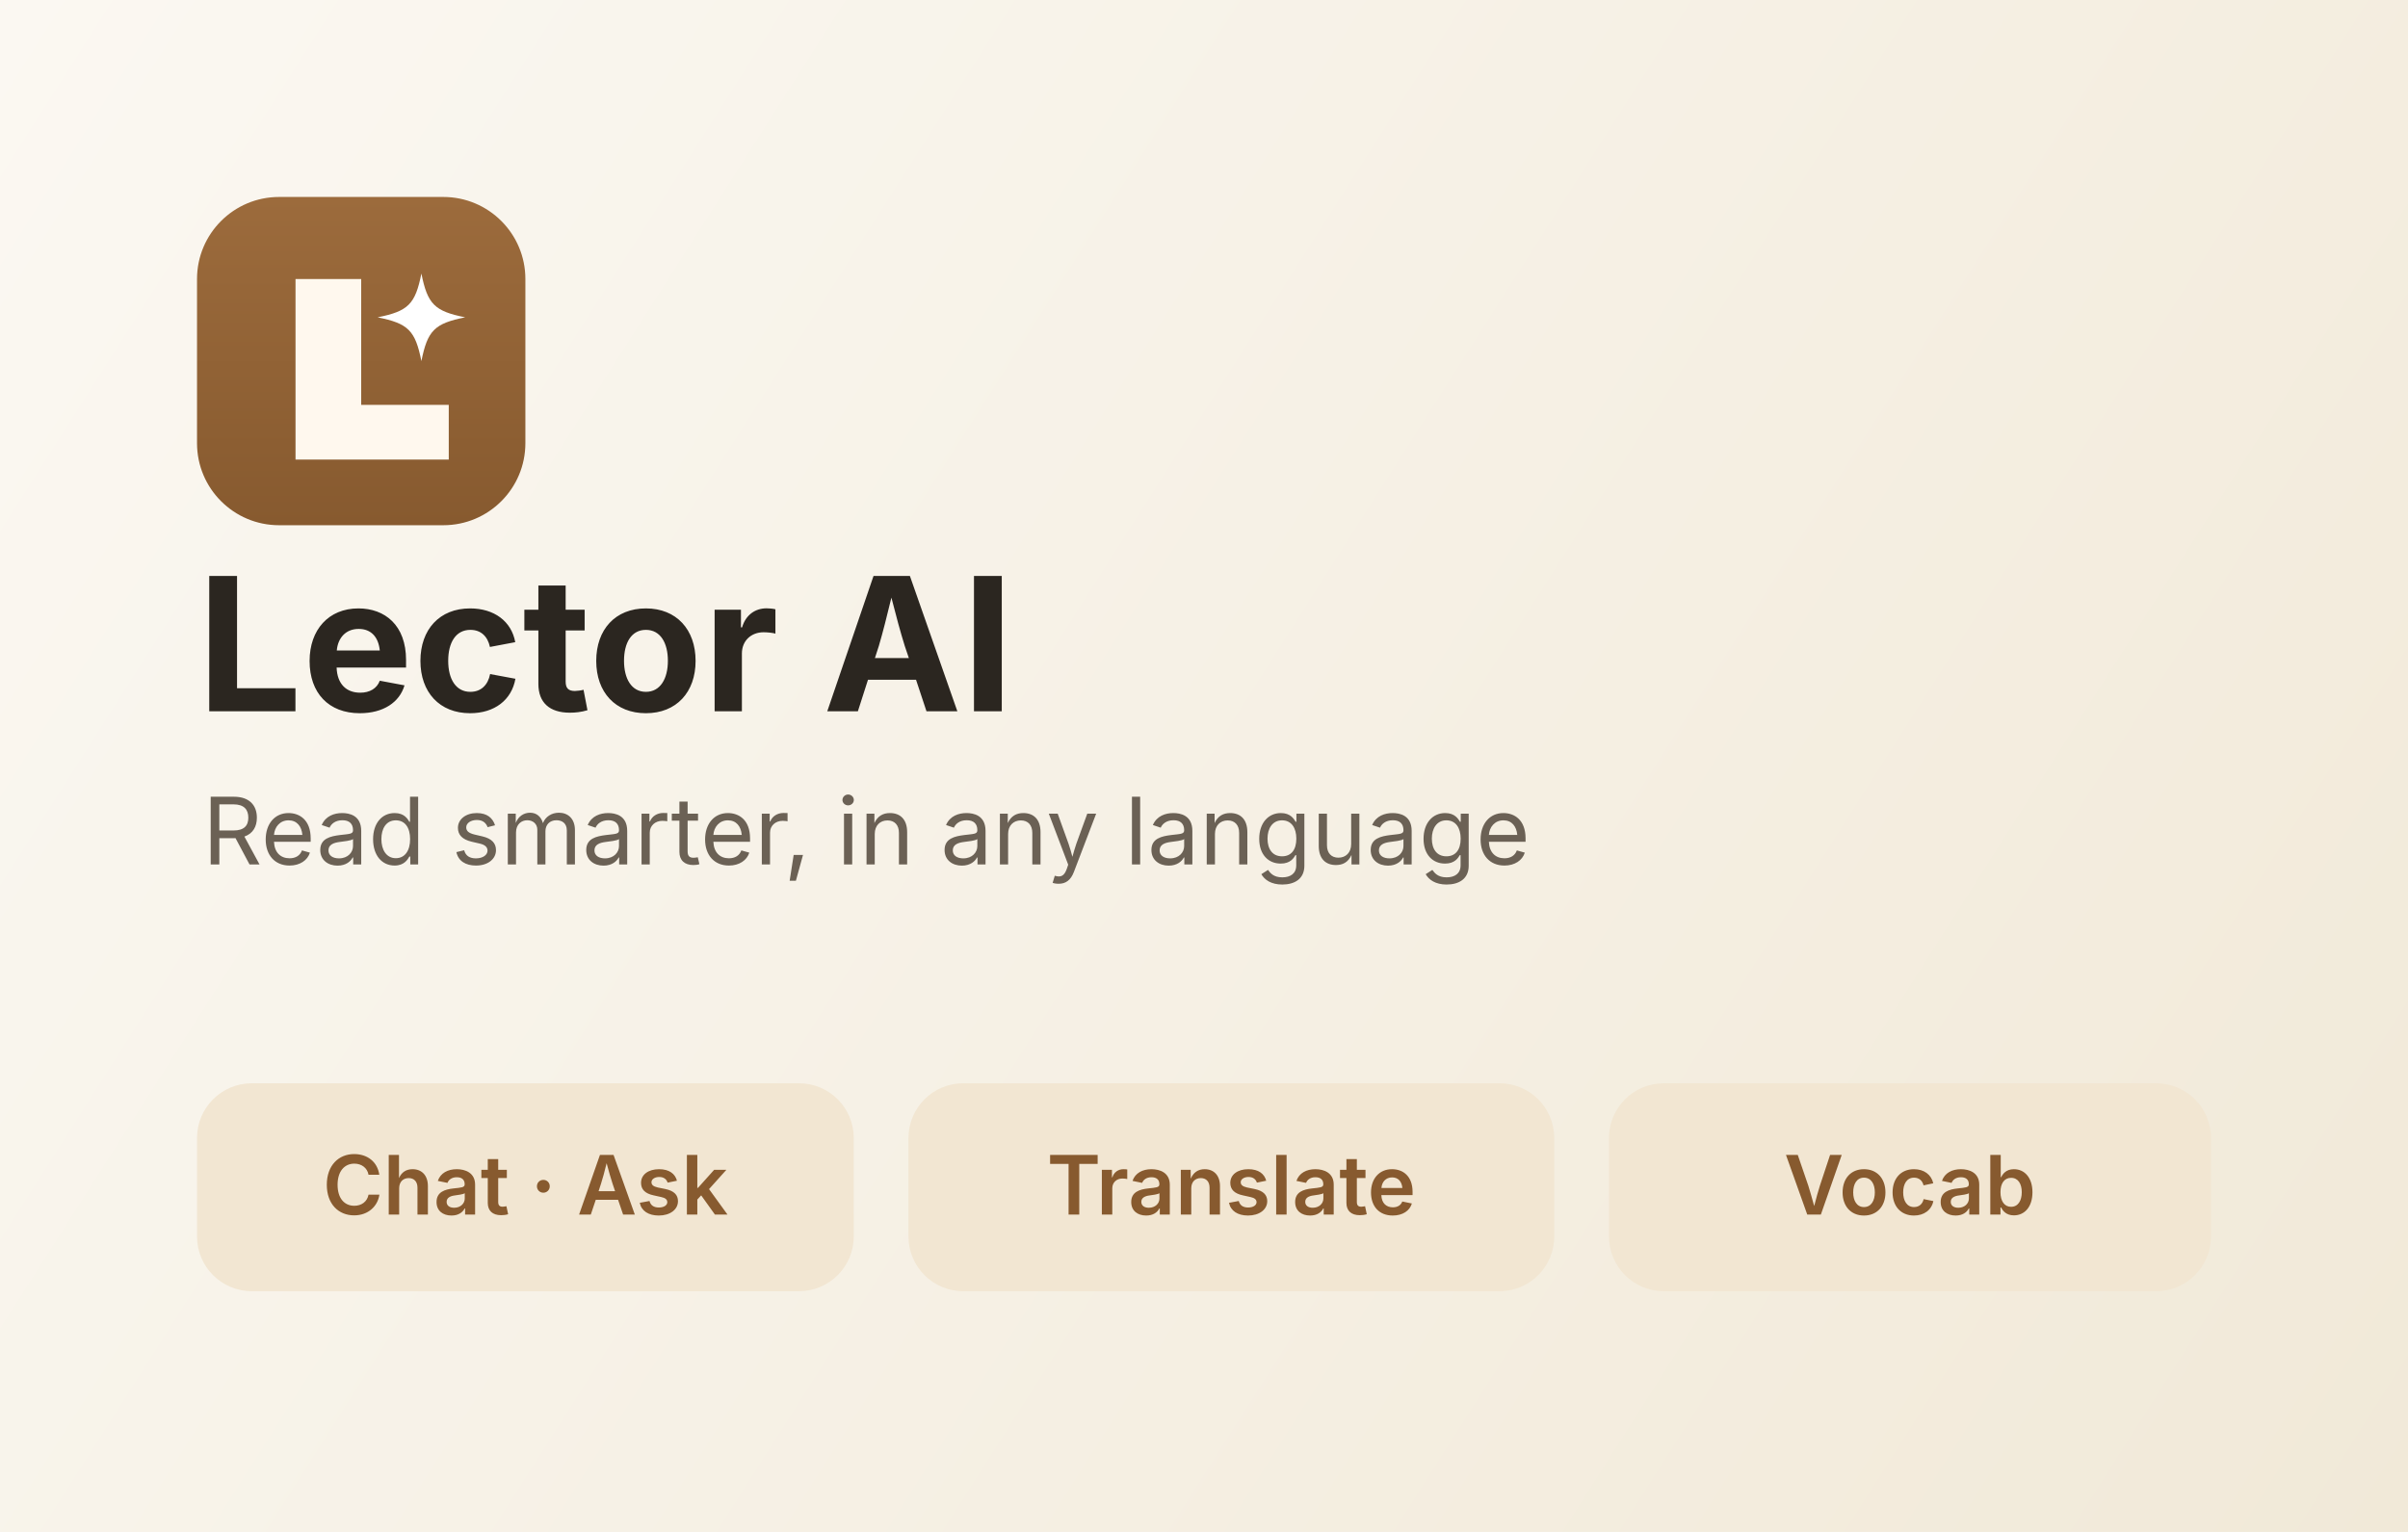
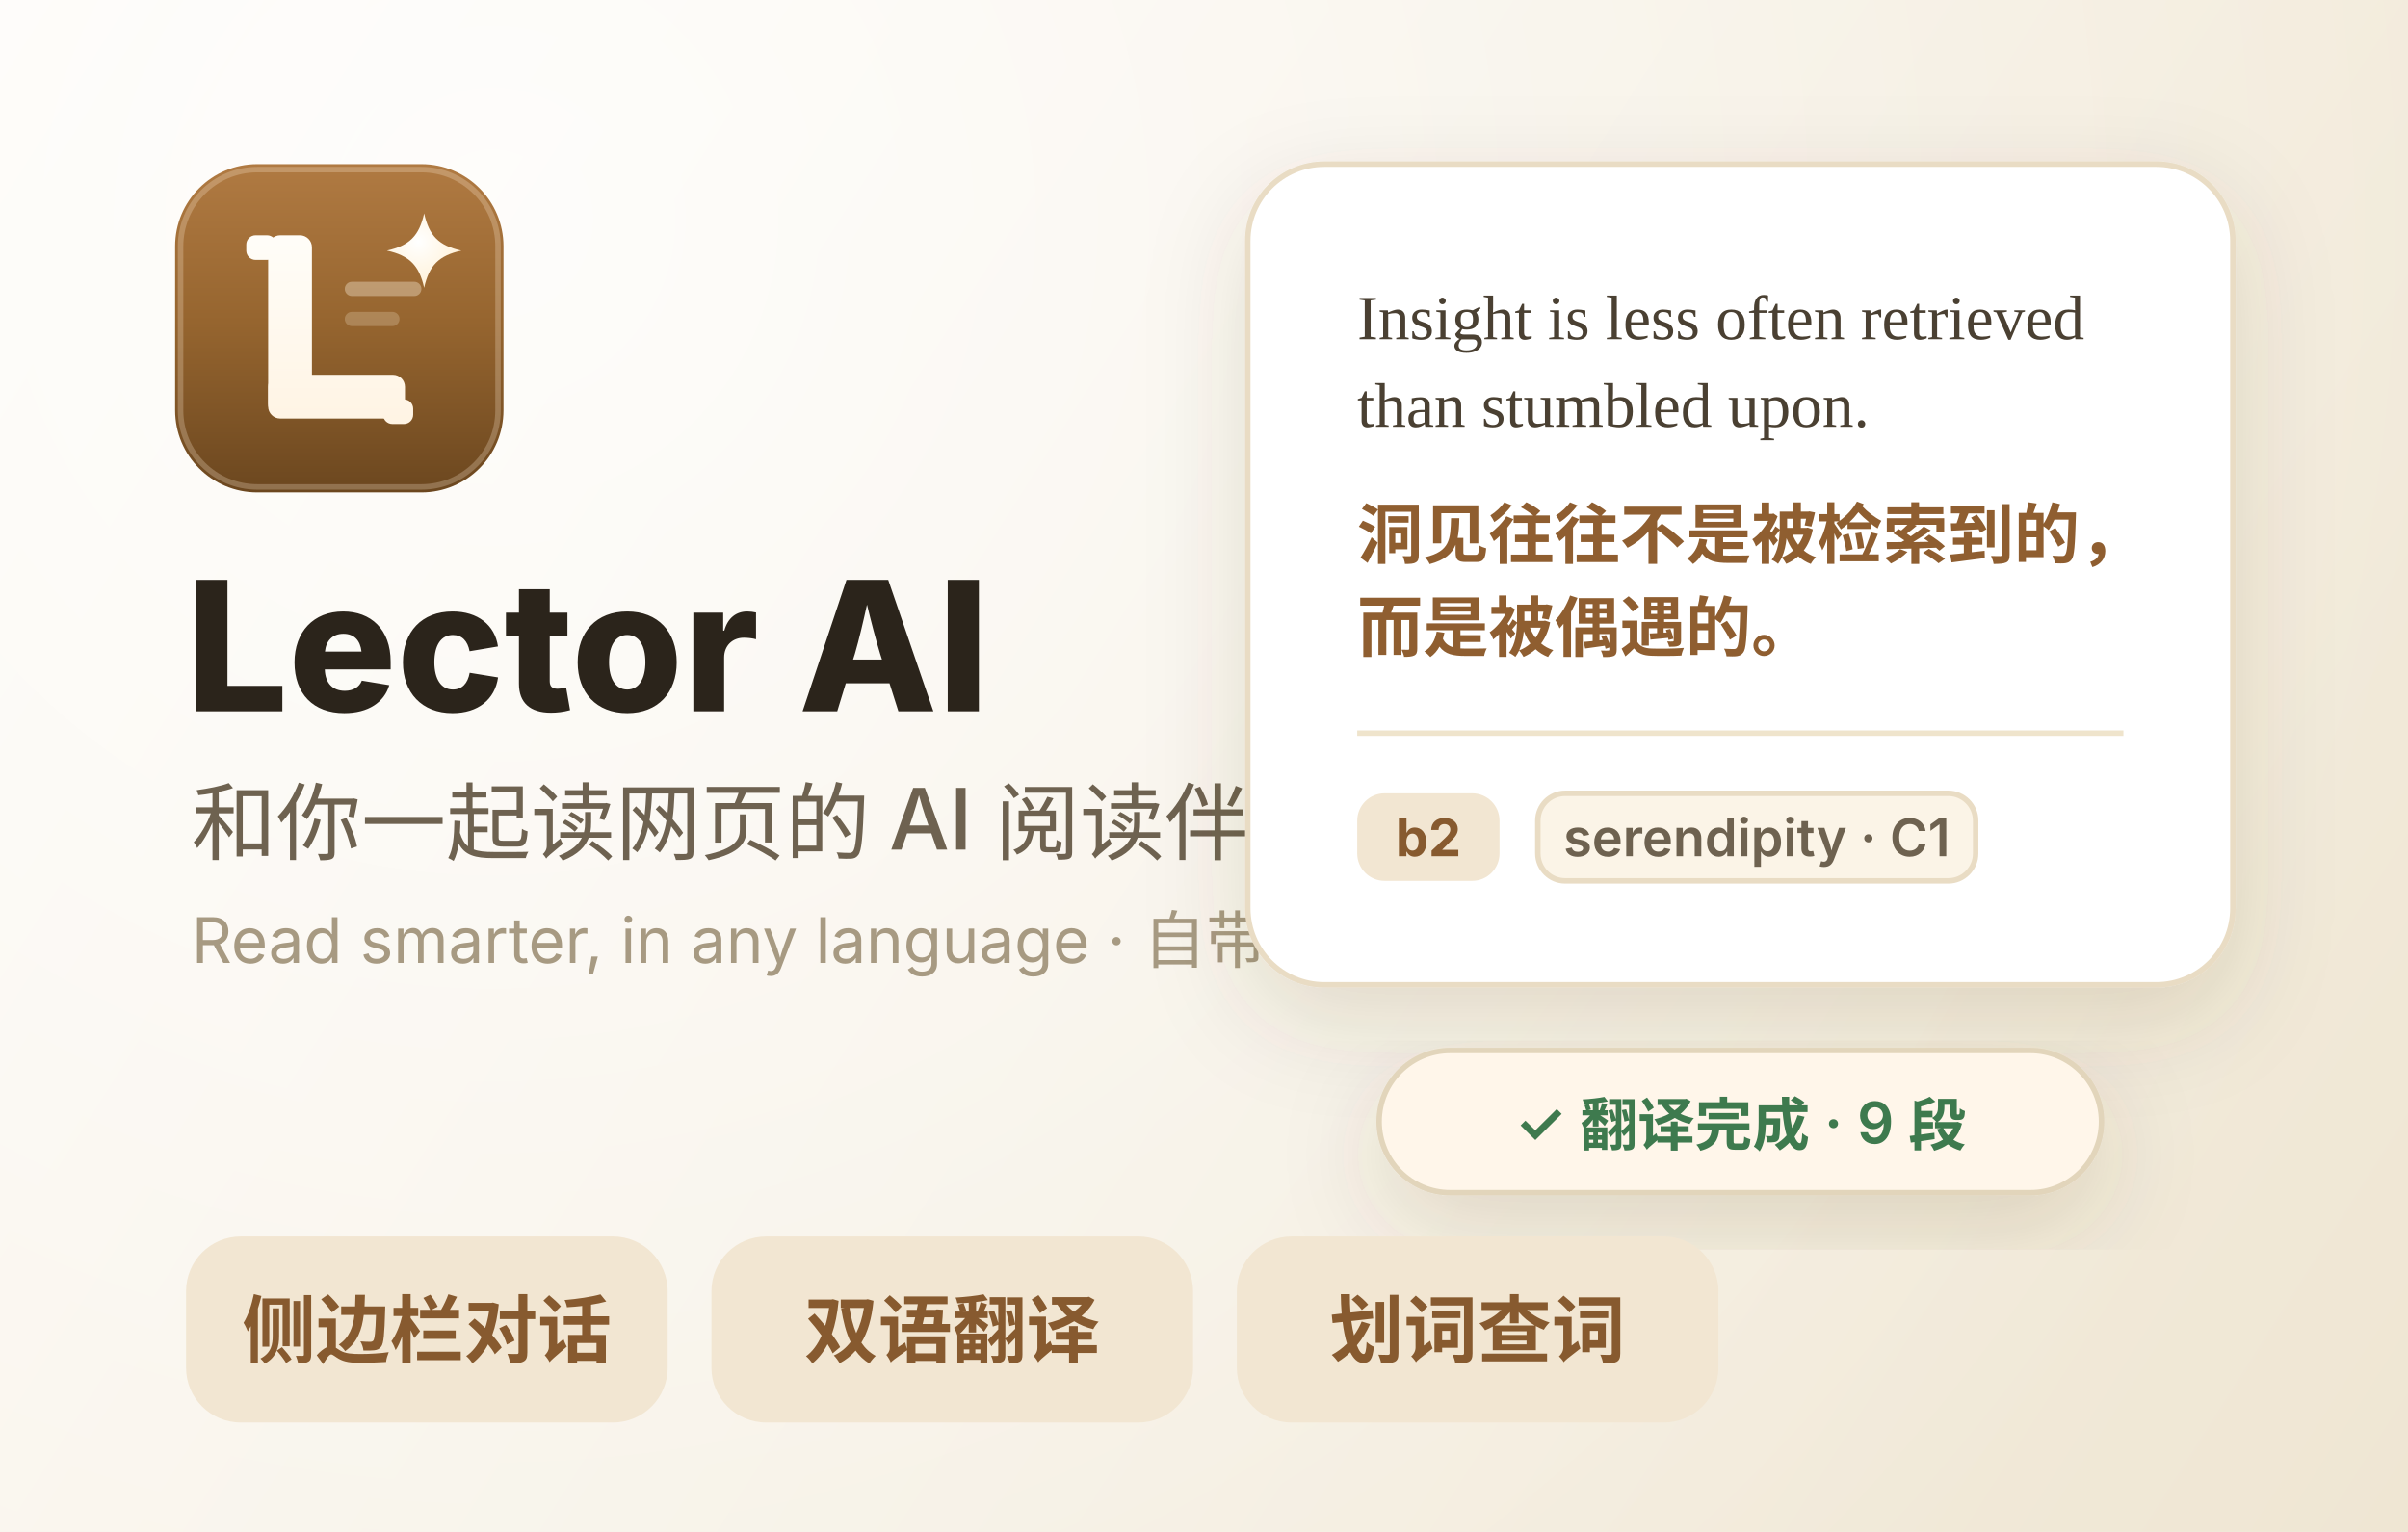
<svg xmlns="http://www.w3.org/2000/svg" viewBox="0 0 440 280" width="440" height="280">
  <defs>
    <linearGradient id="bg" x1="0" y1="0" x2="440" y2="280" gradientUnits="userSpaceOnUse">
-       <stop offset="0" stop-color="#FBF8F2" />
-       <stop offset="1" stop-color="#F1E9D8" />
+       <stop offset="0" stop-color="#FCF9F3" />
+       <stop offset="1" stop-color="#EFE6D3" />
    </linearGradient>
-     <linearGradient id="chip" x1="0" y1="0" x2="0" y2="60" gradientUnits="userSpaceOnUse">
-       <stop offset="0" stop-color="#9C6B3C" />
-       <stop offset="1" stop-color="#875A2F" />
+     <radialGradient id="keylight" cx="90" cy="40" r="360" gradientUnits="userSpaceOnUse">
+       <stop offset="0" stop-color="#FFFFFF" stop-opacity="0.75" />
+       <stop offset="1" stop-color="#FFFFFF" stop-opacity="0" />
+     </radialGradient>
+     <linearGradient id="chip" x1="0" y1="0" x2="0" y2="64" gradientUnits="userSpaceOnUse">
+       <stop offset="0" stop-color="#B07A42" />
+       <stop offset="0.45" stop-color="#96652F" />
+       <stop offset="1" stop-color="#66431D" />
    </linearGradient>
-     <symbol id="spark" viewBox="-10 -10 20 20">
-       <path d="M0,-10 C1.4,-3 3,-1.4 10,0 C3,1.4 1.4,3 0,10 C-1.4,3 -3,1.4 -10,0 C-3,-1.4 -1.4,-3 0,-10 Z" fill="#FFFFFF" />
-     </symbol>
+     <linearGradient id="lfill" x1="0" y1="14" x2="0" y2="50" gradientUnits="userSpaceOnUse">
+       <stop offset="0" stop-color="#FFFDF8" />
+       <stop offset="1" stop-color="#FFF3E2" />
+     </linearGradient>
+     <radialGradient id="sparkG" cx="0.42" cy="0.38" r="0.7">
+       <stop offset="0" stop-color="#FFFFFF" />
+       <stop offset="1" stop-color="#FFEFD2" />
+     </radialGradient>
+     <filter id="cardShadow" x="-30%" y="-30%" width="170%" height="170%">
+       <feDropShadow dx="0" dy="6" stdDeviation="9" flood-color="#5A3D1C" flood-opacity="0.14" />
+     </filter>
  </defs>
  <rect width="440" height="280" fill="url(#bg)" />
-   <g transform="translate(36,36)">
+   <rect width="440" height="280" fill="url(#keylight)" />
+   <g transform="translate(32,30)">
    <rect width="60" height="60" rx="15" fill="url(#chip)" />
-     <path d="M18 15 L30 15 L30 38 L46 38 L46 48 L18 48 Z" fill="#FFF8EE" />
-     <use href="#spark" x="33" y="14" width="16" height="16" />
+     <rect x="1" y="1" width="58" height="58" rx="14" fill="none" stroke="#FFF3DC" stroke-opacity="0.25" stroke-width="1" />
+     <g fill="url(#lfill)">
+       <rect x="17" y="13" width="8" height="33" rx="2.2" />
+       <rect x="13" y="13" width="5.5" height="4.5" rx="1.7" />
+       <rect x="17" y="38.5" width="25" height="8" rx="2.2" />
+       <rect x="38" y="43" width="5.5" height="4.5" rx="1.7" />
+     </g>
+     <rect x="31" y="21.5" width="14" height="2.6" rx="1.3" fill="#FFF6E6" fill-opacity="0.35" />
+     <rect x="31" y="27" width="10" height="2.6" rx="1.3" fill="#FFF6E6" fill-opacity="0.22" />
+     <path d="M45.5 9 C46.4 13.1 48.2 14.9 52.3 15.8 C48.2 16.7 46.4 18.5 45.5 22.6 C44.6 18.5 42.8 16.7 38.7 15.8 C42.8 14.9 44.6 13.1 45.5 9 Z" fill="url(#sparkG)" />
  </g>
-   <text x="36" y="130" font-family="-apple-system, 'Segoe UI', 'PingFang SC', sans-serif" font-size="34" font-weight="700" fill="#2B2620">Lector AI</text>
-   <text x="37" y="158" font-family="-apple-system, 'Segoe UI', 'PingFang SC', sans-serif" font-size="17" fill="#6B6155">Read smarter, in any language</text>
-   <g font-family="-apple-system, 'Segoe UI', 'PingFang SC', sans-serif" font-size="15" font-weight="600">
-     <g transform="translate(36,198)">
-       <rect width="120" height="38" rx="10" fill="#F2E6D2" />
-       <text x="60" y="24" text-anchor="middle" fill="#875A2F">Chat · Ask</text>
+   <text x="34" y="130" font-family="-apple-system, 'Segoe UI', 'PingFang SC', sans-serif" font-size="33" font-weight="800" fill="#2B241B">Lector AI</text>
+   <text x="35" y="156" font-family="-apple-system, 'Segoe UI', 'PingFang SC', sans-serif" font-size="15.5" font-weight="500" fill="#6E6250">和你一起读网页的 AI 阅读伴侣</text>
+   <text x="35" y="176" font-family="-apple-system, 'Segoe UI', 'PingFang SC', sans-serif" font-size="11.5" fill="#A79A82">Read smarter, in any language · 自带密钥 · 免费无订阅</text>
+   <g filter="url(#cardShadow)">
+     <rect x="228" y="30" width="180" height="150" rx="14" fill="#FFFFFF" stroke="#E9DCC4" />
+   </g>
+   <text x="248" y="62" font-family="Georgia, 'Times New Roman', serif" font-size="11.5" fill="#4A4032">Insight is less often retrieved</text>
+   <text x="248" y="78" font-family="Georgia, 'Times New Roman', serif" font-size="11.5" fill="#4A4032">than stumbled upon.</text>
+   <text x="248" y="102" font-family="-apple-system, 'PingFang SC', sans-serif" font-size="12" font-weight="600" fill="#8F5E30">洞见往往不是被检索到的，</text>
+   <text x="248" y="119" font-family="-apple-system, 'PingFang SC', sans-serif" font-size="12" font-weight="600" fill="#8F5E30">而是被偶遇的。</text>
+   <line x1="248" y1="134" x2="388" y2="134" stroke="#EFE4CC" stroke-width="1" />
+   <rect x="248" y="145" width="26" height="16" rx="5" fill="#F2E6D2" />
+   <text x="261" y="156.5" text-anchor="middle" font-family="-apple-system, sans-serif" font-size="9.5" font-weight="700" fill="#875A2F">b2</text>
+   <rect x="281" y="145" width="80" height="16" rx="5" fill="#FBF4E7" stroke="#E9DCC4" />
+   <text x="321" y="156.5" text-anchor="middle" font-family="-apple-system, sans-serif" font-size="9.5" font-weight="600" fill="#6E6250">serendipity · C1</text>
+   <g filter="url(#cardShadow)">
+     <rect x="252" y="192" width="132" height="26" rx="13" fill="#FFF6EA" stroke="#E2D5BB" />
+   </g>
+   <text x="318" y="209" text-anchor="middle" font-family="-apple-system, 'PingFang SC', sans-serif" font-size="10.5" font-weight="600" fill="#3E7A4E">✓ 翻译完成 · 9 段</text>
+   <g font-family="-apple-system, 'PingFang SC', sans-serif" font-size="13.5" font-weight="600">
+     <g transform="translate(34,226)">
+       <rect width="88" height="34" rx="10" fill="#F2E6D2" />
+       <text x="44" y="22" text-anchor="middle" fill="#875A2F">侧边栏对话</text>
    </g>
-     <g transform="translate(166,198)">
-       <rect width="118" height="38" rx="10" fill="#F2E6D2" />
-       <text x="59" y="24" text-anchor="middle" fill="#875A2F">Translate</text>
+     <g transform="translate(130,226)">
+       <rect width="88" height="34" rx="10" fill="#F2E6D2" />
+       <text x="44" y="22" text-anchor="middle" fill="#875A2F">双语翻译</text>
    </g>
-     <g transform="translate(294,198)">
-       <rect width="110" height="38" rx="10" fill="#F2E6D2" />
-       <text x="55" y="24" text-anchor="middle" fill="#875A2F">Vocab</text>
+     <g transform="translate(226,226)">
+       <rect width="88" height="34" rx="10" fill="#F2E6D2" />
+       <text x="44" y="22" text-anchor="middle" fill="#875A2F">划词查词</text>
    </g>
  </g>
</svg>
